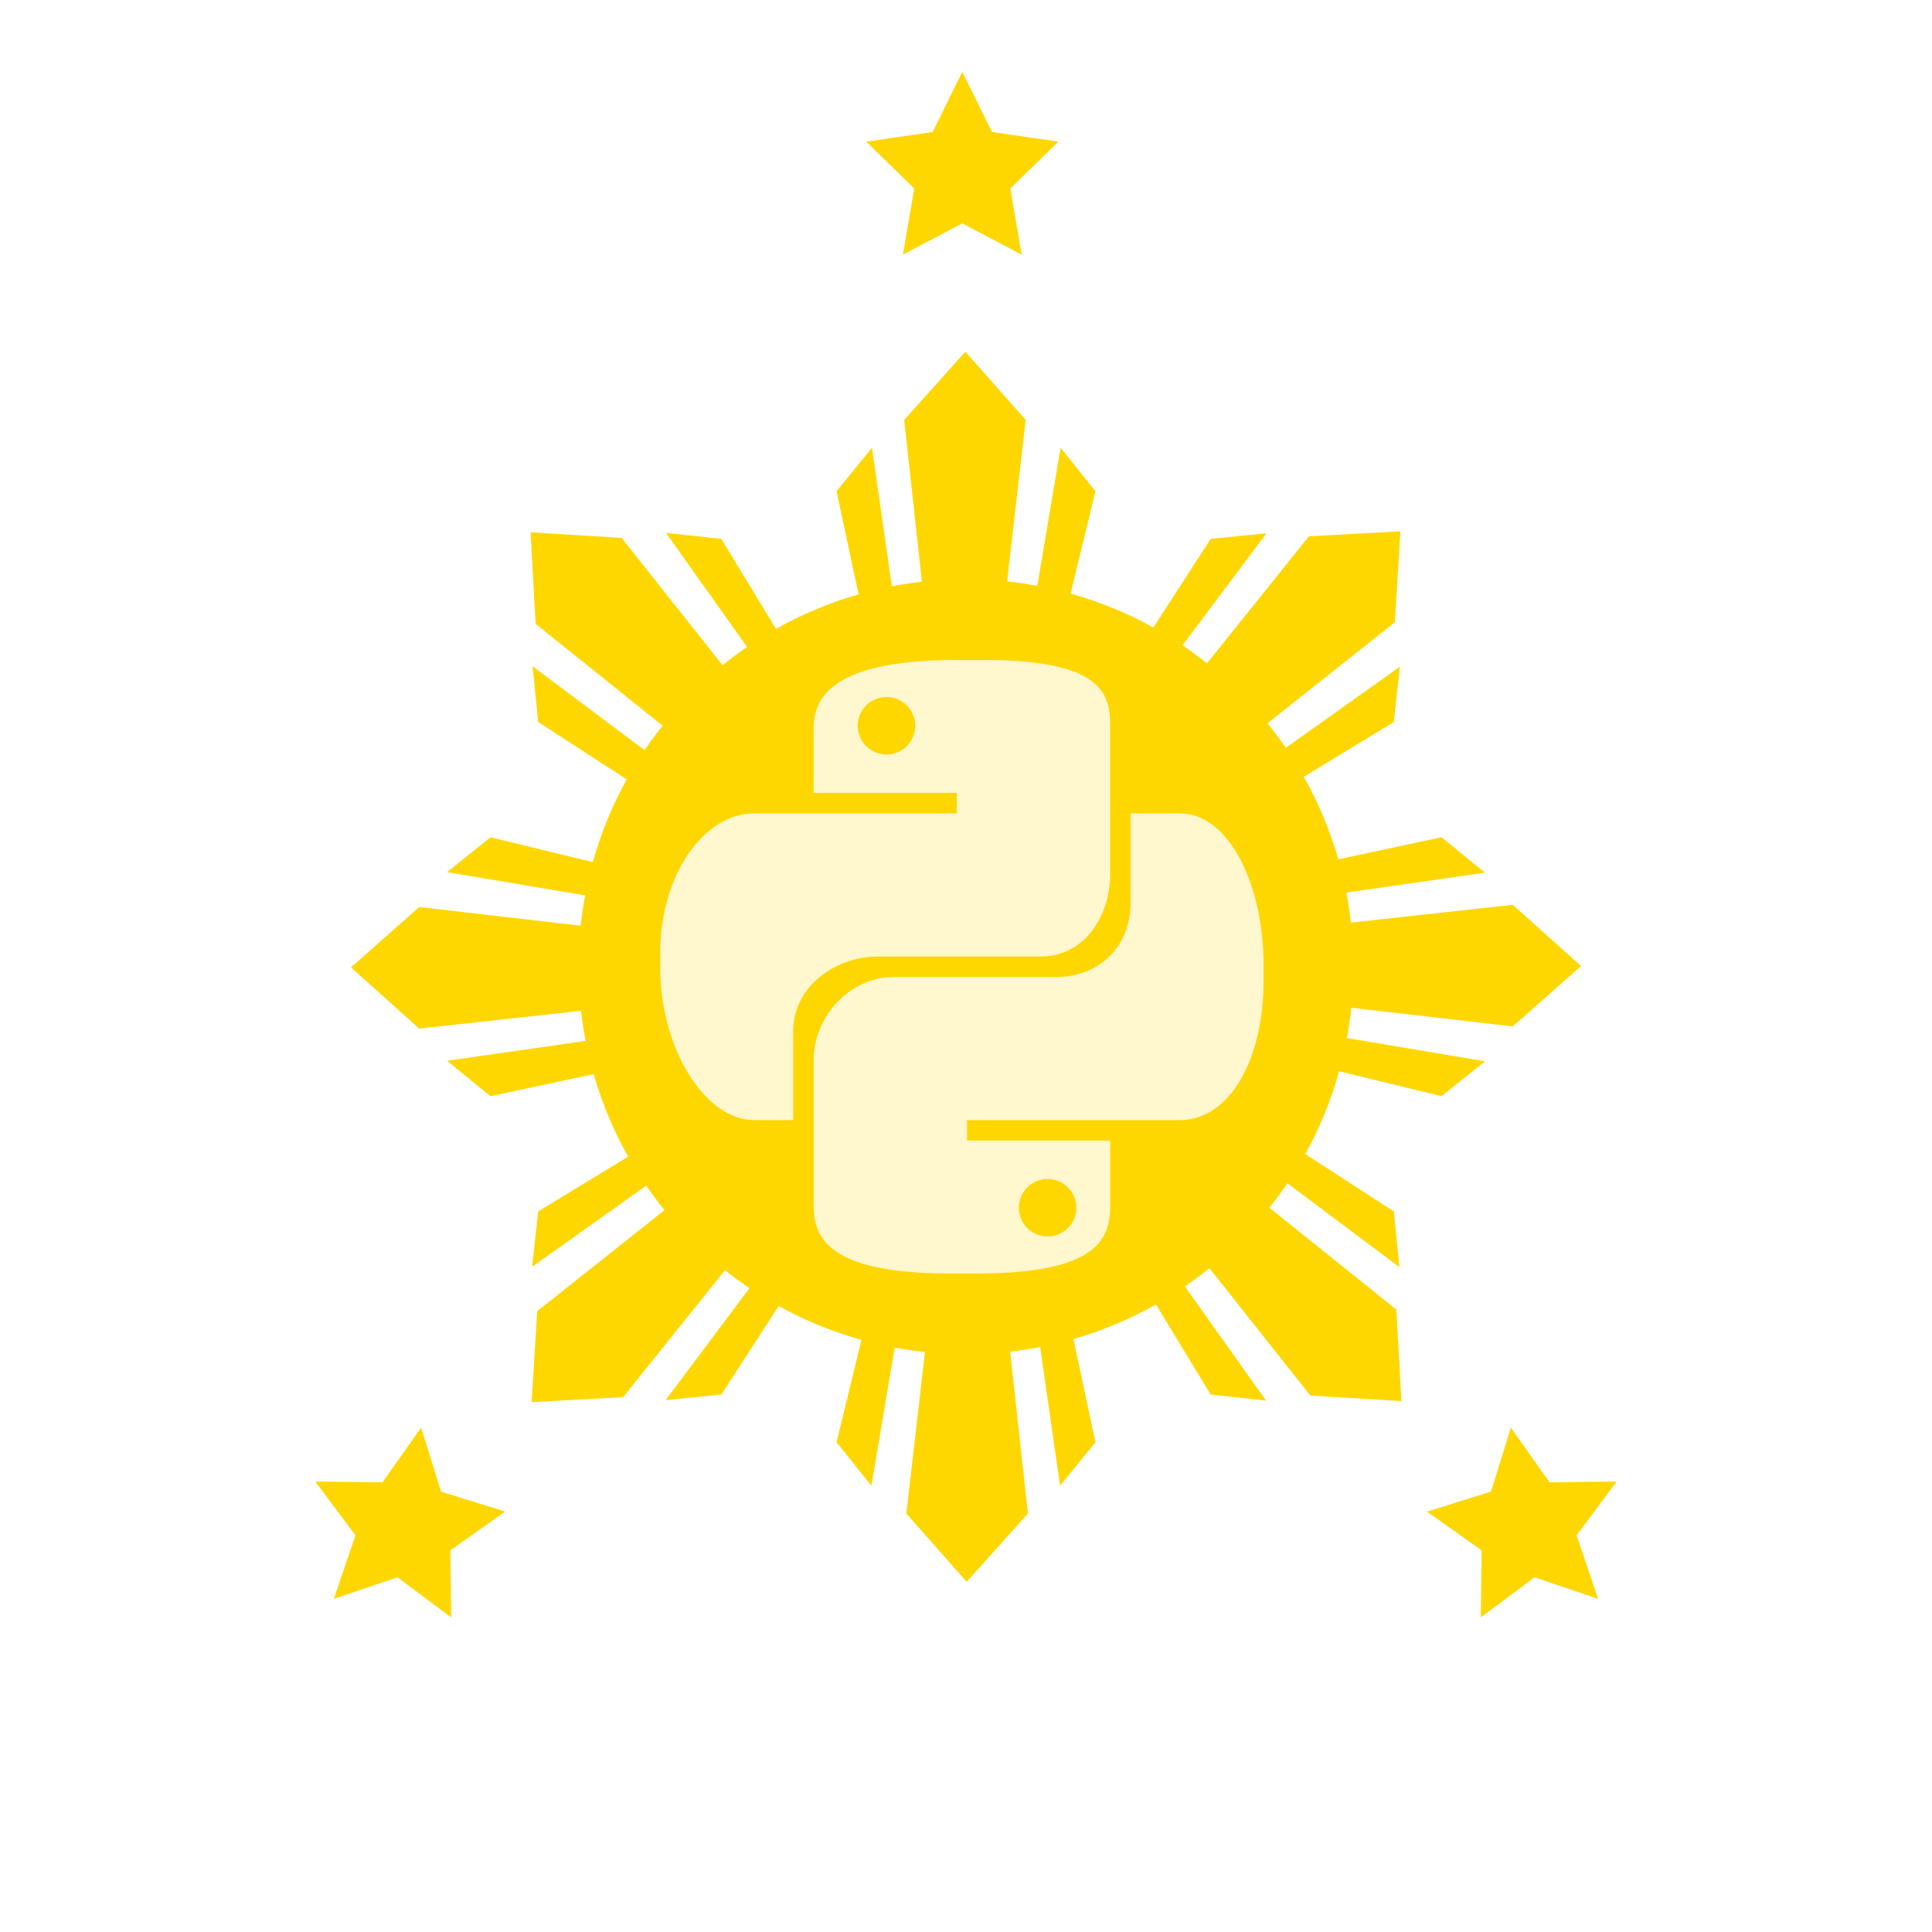
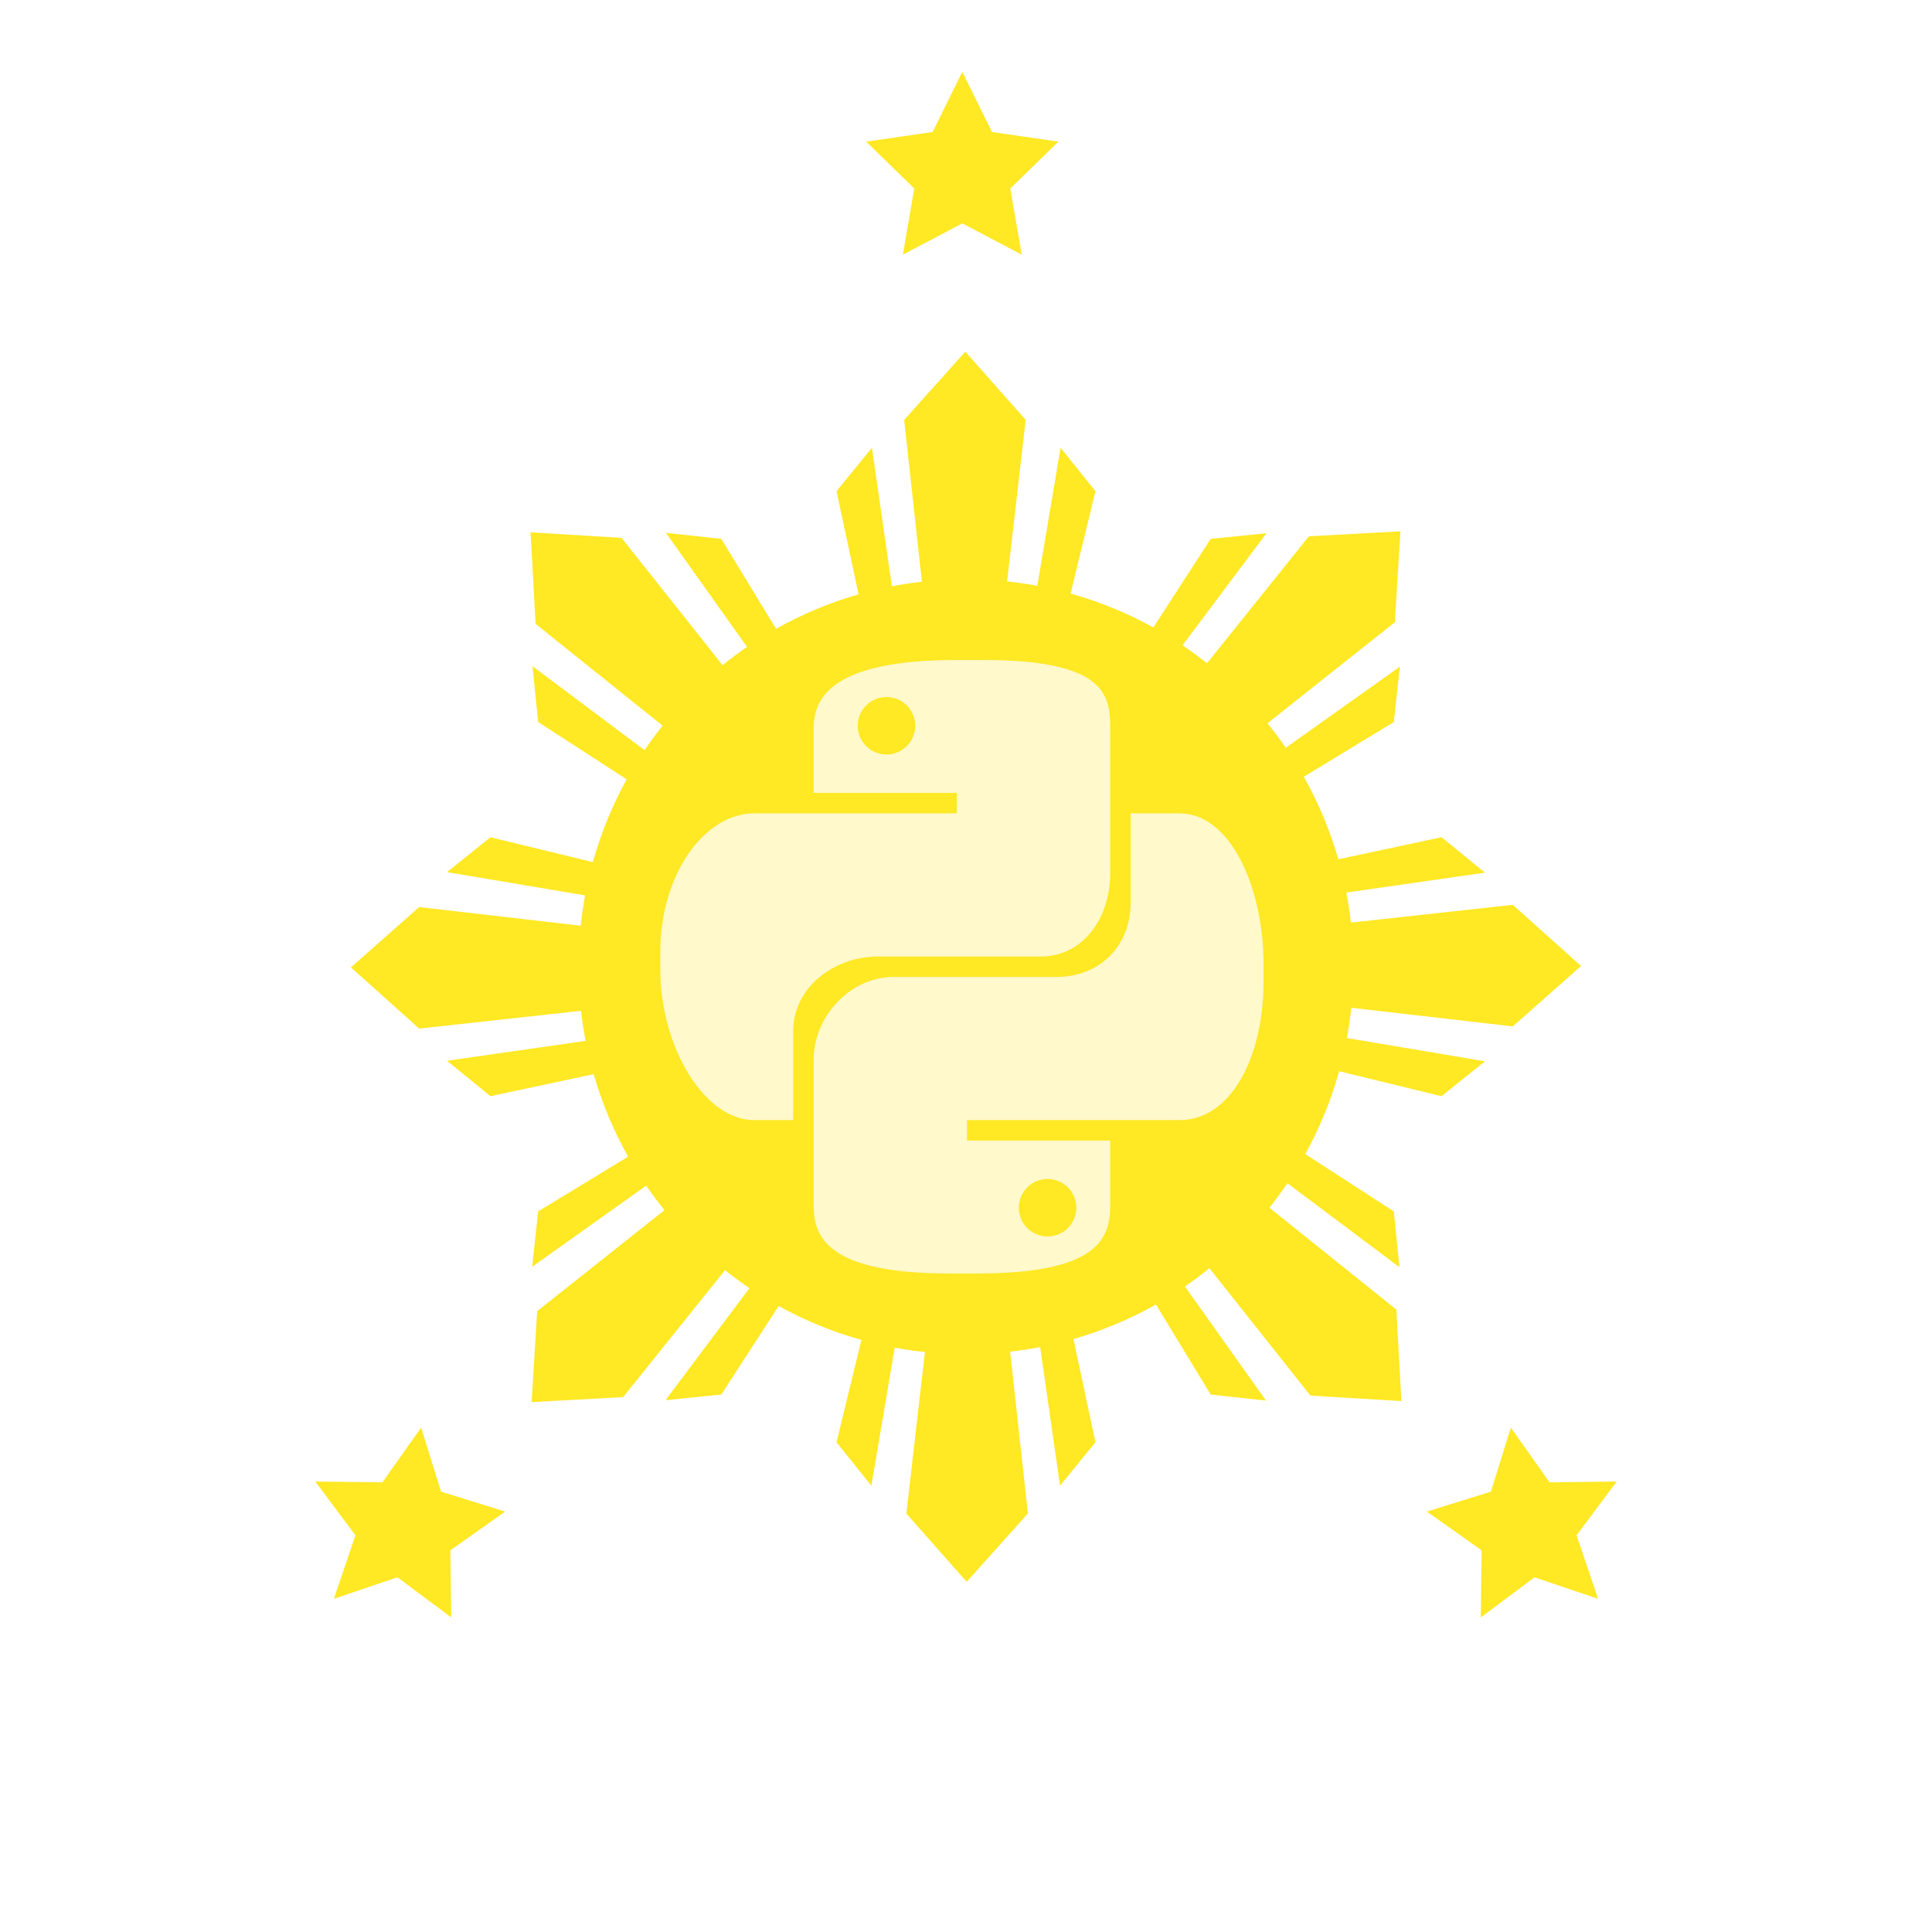
<svg xmlns="http://www.w3.org/2000/svg" width="100%" height="100%" viewBox="0 0 400 400" version="1.1" xml:space="preserve" style="fill-rule:evenodd;clip-rule:evenodd;stroke-linejoin:round;stroke-miterlimit:1.414;">
-   <circle cx="200" cy="200" r="80" style="fill:#fff7cd;" />
-   <path d="M261.604,203.154c0,16.05 -6.922,28.752 -17.373,28.752l-44.019,0l0,4.235l29.638,0l0,13.47c0,6.413 -2.023,14.05 -27.428,14.05l-5.807,0c-25.405,0 -28.158,-7.635 -28.156,-14.05l0,-30.195c0,-8.99 7.556,-17.146 16.542,-17.146l33.68,0c8.988,0 15.403,-6.387 15.404,-15.375l0,-18.497l10.147,0c10.45,0 17.373,15.225 17.373,31.272l0,3.484l-0.001,0l0,0Zm-97.379,10.259l0,18.495l-8.03,0c-10.453,0 -19.49,-15.225 -19.49,-31.272l0,-3.487c0,-16.045 9.037,-28.75 19.49,-28.75l41.9,0l0,-4.234l-29.638,0l0,-13.469c0,-6.412 4.14,-14.05 29.545,-14.05l5.807,0c25.406,0 26.042,7.638 26.042,14.05l0,30.196c0,8.988 -5.44,17.144 -14.425,17.144l-33.68,0c-8.987,0 -17.521,6.388 -17.521,15.378m148.983,-0.91l14.131,-12.5l-14.13,-12.672l-33.506,3.685c-0.238,-2.083 -0.553,-4.16 -0.953,-6.225l28.698,-4.116l-8.998,-7.337l-21.36,4.568c-1.7,-5.895 -4.075,-11.632 -7.147,-17.087l18.631,-11.331l1.256,-11.465l-23.622,16.8c-1.188,-1.73 -2.447,-3.422 -3.788,-5.073l26.363,-20.92l1.162,-18.827l-18.954,1.032l-21.09,26.288c-1.653,-1.313 -3.342,-2.553 -5.071,-3.72l17.378,-23.204l-11.547,1.17l-11.871,18.335c-5.477,-3.029 -11.231,-5.367 -17.137,-7.017l5.153,-21.188l-7.221,-9l-4.822,28.585c-2.075,-0.387 -4.163,-0.684 -6.255,-0.91l3.85,-33.445l-12.494,-14.116l-12.665,14.125l3.67,33.502c-2.083,0.238 -4.155,0.55 -6.218,0.95l-4.12,-28.69l-7.335,8.998l4.563,21.352c-5.893,1.697 -11.631,4.079 -17.088,7.148l-11.333,-18.629l-11.463,-1.25l16.795,23.616c-1.73,1.188 -3.422,2.445 -5.07,3.784l-20.912,-26.357l-18.838,-1.15l1.038,18.95l26.293,21.075c-1.318,1.655 -2.562,3.347 -3.731,5.077l-23.191,-17.38l1.162,11.553l18.329,11.866c-3.027,5.475 -5.36,11.231 -7.012,17.137l-21.19,-5.146l-8.997,7.221l28.588,4.813c-0.388,2.079 -0.693,4.175 -0.915,6.275l-33.438,-3.859l-14.125,12.49l14.134,12.675l33.496,-3.681c0.24,2.087 0.555,4.165 0.957,6.225l-28.695,4.116l8.995,7.335l21.362,-4.558c1.695,5.893 4.073,11.625 7.143,17.079l-18.63,11.331l-1.25,11.466l23.616,-16.801c1.187,1.729 2.45,3.42 3.785,5.078l-26.358,20.91l-1.155,18.832l18.95,-1.032l21.093,-26.285c1.647,1.313 3.341,2.55 5.062,3.725l-17.375,23.195l11.548,-1.17l11.875,-18.329c5.475,3.034 11.23,5.369 17.14,7.018l-5.163,21.183l7.222,9l4.83,-28.583c2.075,0.381 4.162,0.687 6.256,0.909l-3.854,33.441l12.496,14.129l12.678,-14.134l-3.678,-33.51c2.079,-0.238 4.15,-0.554 6.213,-0.946l4.116,28.693l7.33,-8.992l-4.552,-21.363c5.887,-1.702 11.625,-4.081 17.081,-7.152l11.331,18.637l11.459,1.253l-16.796,-23.628c1.732,-1.185 3.428,-2.446 5.077,-3.785l20.906,26.375l18.835,1.138l-1.035,-18.941l-26.287,-21.095c1.32,-1.65 2.557,-3.34 3.721,-5.072l23.2,17.385l-1.165,-11.547l-18.33,-11.871c3.025,-5.483 5.363,-11.238 7.01,-17.145l21.193,5.162l8.997,-7.222l-28.585,-4.825c0.383,-2.079 0.688,-4.163 0.908,-6.26l33.44,3.855l0,0.001Zm-96.318,43.495c3.285,0 5.95,-2.665 5.95,-5.954c0,-3.287 -2.666,-5.952 -5.95,-5.95c-3.287,-0.002 -5.952,2.663 -5.952,5.95c0,3.29 2.665,5.953 5.952,5.953m-33.355,-111.688c-3.285,0 -5.95,2.665 -5.95,5.953c0,3.287 2.665,5.95 5.95,5.95c3.288,0 5.953,-2.663 5.953,-5.95c0,-3.288 -2.665,-5.954 -5.953,-5.954m-114.406,186.714l4.462,-13.157l-8.31,-11.135l13.893,0.175l8.02,-11.34l4.125,13.265l13.265,4.125l-11.343,8.022l0.179,13.892l-11.135,-8.309l-13.156,4.463l0,-0.001l0,0Zm130.105,-316.153l6.15,12.459l13.746,1.996l-9.95,9.7l2.35,13.691l-12.296,-6.466l-12.296,6.465l2.35,-13.692l-9.95,-9.698l13.75,-1.996l6.146,-12.459l0,0Zm131.637,316.153l-13.156,-4.46l-11.134,8.307l0.175,-13.891l-11.34,-8.022l13.265,-4.125l4.125,-13.264l8.022,11.342l13.891,-0.177l-8.308,11.133l4.459,13.157l0.001,0Z" style="fill:#ffd700;fill-rule:nonzero;" />
+   <circle cx="200" cy="200" r="80" style="fill:#fff9cc;" />
+   <path d="M261.604,203.154c0,16.05 -6.922,28.752 -17.373,28.752l-44.019,0l0,4.235l29.638,0l0,13.47c0,6.413 -2.023,14.05 -27.428,14.05l-5.807,0c-25.405,0 -28.158,-7.635 -28.156,-14.05l0,-30.195c0,-8.99 7.556,-17.146 16.542,-17.146l33.68,0c8.988,0 15.403,-6.387 15.404,-15.375l0,-18.497l10.147,0c10.45,0 17.373,15.225 17.373,31.272l0,3.484l-0.001,0l0,0Zm-97.379,10.259l0,18.495l-8.03,0c-10.453,0 -19.49,-15.225 -19.49,-31.272l0,-3.487c0,-16.045 9.037,-28.75 19.49,-28.75l41.9,0l0,-4.234l-29.638,0l0,-13.469c0,-6.412 4.14,-14.05 29.545,-14.05l5.807,0c25.406,0 26.042,7.638 26.042,14.05l0,30.196c0,8.988 -5.44,17.144 -14.425,17.144l-33.68,0c-8.987,0 -17.521,6.388 -17.521,15.378m148.983,-0.91l14.131,-12.5l-14.13,-12.672l-33.506,3.685c-0.238,-2.083 -0.553,-4.16 -0.953,-6.225l28.698,-4.116l-8.998,-7.337l-21.36,4.568c-1.7,-5.895 -4.075,-11.632 -7.147,-17.087l18.631,-11.331l1.256,-11.465l-23.622,16.8c-1.188,-1.73 -2.447,-3.422 -3.788,-5.073l26.363,-20.92l1.162,-18.827l-18.954,1.032l-21.09,26.288c-1.653,-1.313 -3.342,-2.553 -5.071,-3.72l17.378,-23.204l-11.547,1.17l-11.871,18.335c-5.477,-3.029 -11.231,-5.367 -17.137,-7.017l5.153,-21.188l-7.221,-9l-4.822,28.585c-2.075,-0.387 -4.163,-0.684 -6.255,-0.91l3.85,-33.445l-12.494,-14.116l-12.665,14.125l3.67,33.502c-2.083,0.238 -4.155,0.55 -6.218,0.95l-4.12,-28.69l-7.335,8.998l4.563,21.352c-5.893,1.697 -11.631,4.079 -17.088,7.148l-11.333,-18.629l-11.463,-1.25l16.795,23.616c-1.73,1.188 -3.422,2.445 -5.07,3.784l-20.912,-26.357l-18.838,-1.15l1.038,18.95l26.293,21.075c-1.318,1.655 -2.562,3.347 -3.731,5.077l-23.191,-17.38l1.162,11.553l18.329,11.866c-3.027,5.475 -5.36,11.231 -7.012,17.137l-21.19,-5.146l-8.997,7.221l28.588,4.813c-0.388,2.079 -0.693,4.175 -0.915,6.275l-33.438,-3.859l-14.125,12.49l14.134,12.675l33.496,-3.681c0.24,2.087 0.555,4.165 0.957,6.225l-28.695,4.116l8.995,7.335l21.362,-4.558c1.695,5.893 4.073,11.625 7.143,17.079l-18.63,11.331l-1.25,11.466l23.616,-16.801c1.187,1.729 2.45,3.42 3.785,5.078l-26.358,20.91l-1.155,18.832l18.95,-1.032l21.093,-26.285c1.647,1.313 3.341,2.55 5.062,3.725l-17.375,23.195l11.548,-1.17l11.875,-18.329c5.475,3.034 11.23,5.369 17.14,7.018l-5.163,21.183l7.222,9l4.83,-28.583c2.075,0.381 4.162,0.687 6.256,0.909l-3.854,33.441l12.496,14.129l12.678,-14.134l-3.678,-33.51c2.079,-0.238 4.15,-0.554 6.213,-0.946l4.116,28.693l7.33,-8.992l-4.552,-21.363c5.887,-1.702 11.625,-4.081 17.081,-7.152l11.331,18.637l11.459,1.253l-16.796,-23.628c1.732,-1.185 3.428,-2.446 5.077,-3.785l20.906,26.375l18.835,1.138l-1.035,-18.941l-26.287,-21.095c1.32,-1.65 2.557,-3.34 3.721,-5.072l23.2,17.385l-1.165,-11.547l-18.33,-11.871c3.025,-5.483 5.363,-11.238 7.01,-17.145l21.193,5.162l8.997,-7.222l-28.585,-4.825c0.383,-2.079 0.688,-4.163 0.908,-6.26l33.44,3.855l0,0.001Zm-96.318,43.495c3.285,0 5.95,-2.665 5.95,-5.954c0,-3.287 -2.666,-5.952 -5.95,-5.95c-3.287,-0.002 -5.952,2.663 -5.952,5.95c0,3.29 2.665,5.953 5.952,5.953m-33.355,-111.688c-3.285,0 -5.95,2.665 -5.95,5.953c0,3.287 2.665,5.95 5.95,5.95c3.288,0 5.953,-2.663 5.953,-5.95c0,-3.288 -2.665,-5.954 -5.953,-5.954m-114.406,186.714l4.462,-13.157l-8.31,-11.135l13.893,0.175l8.02,-11.34l4.125,13.265l13.265,4.125l-11.343,8.022l0.179,13.892l-11.135,-8.309l-13.156,4.463l0,-0.001l0,0Zm130.105,-316.153l6.15,12.459l13.746,1.996l-9.95,9.7l2.35,13.691l-12.296,-6.466l-12.296,6.465l2.35,-13.692l-9.95,-9.698l13.75,-1.996l6.146,-12.459l0,0Zm131.637,316.153l-13.156,-4.46l-11.134,8.307l0.175,-13.891l-11.34,-8.022l13.265,-4.125l4.125,-13.264l8.022,11.342l13.891,-0.177l-8.308,11.133l4.459,13.157l0.001,0Z" style="fill:#ffe824;fill-rule:nonzero;" />
</svg>
